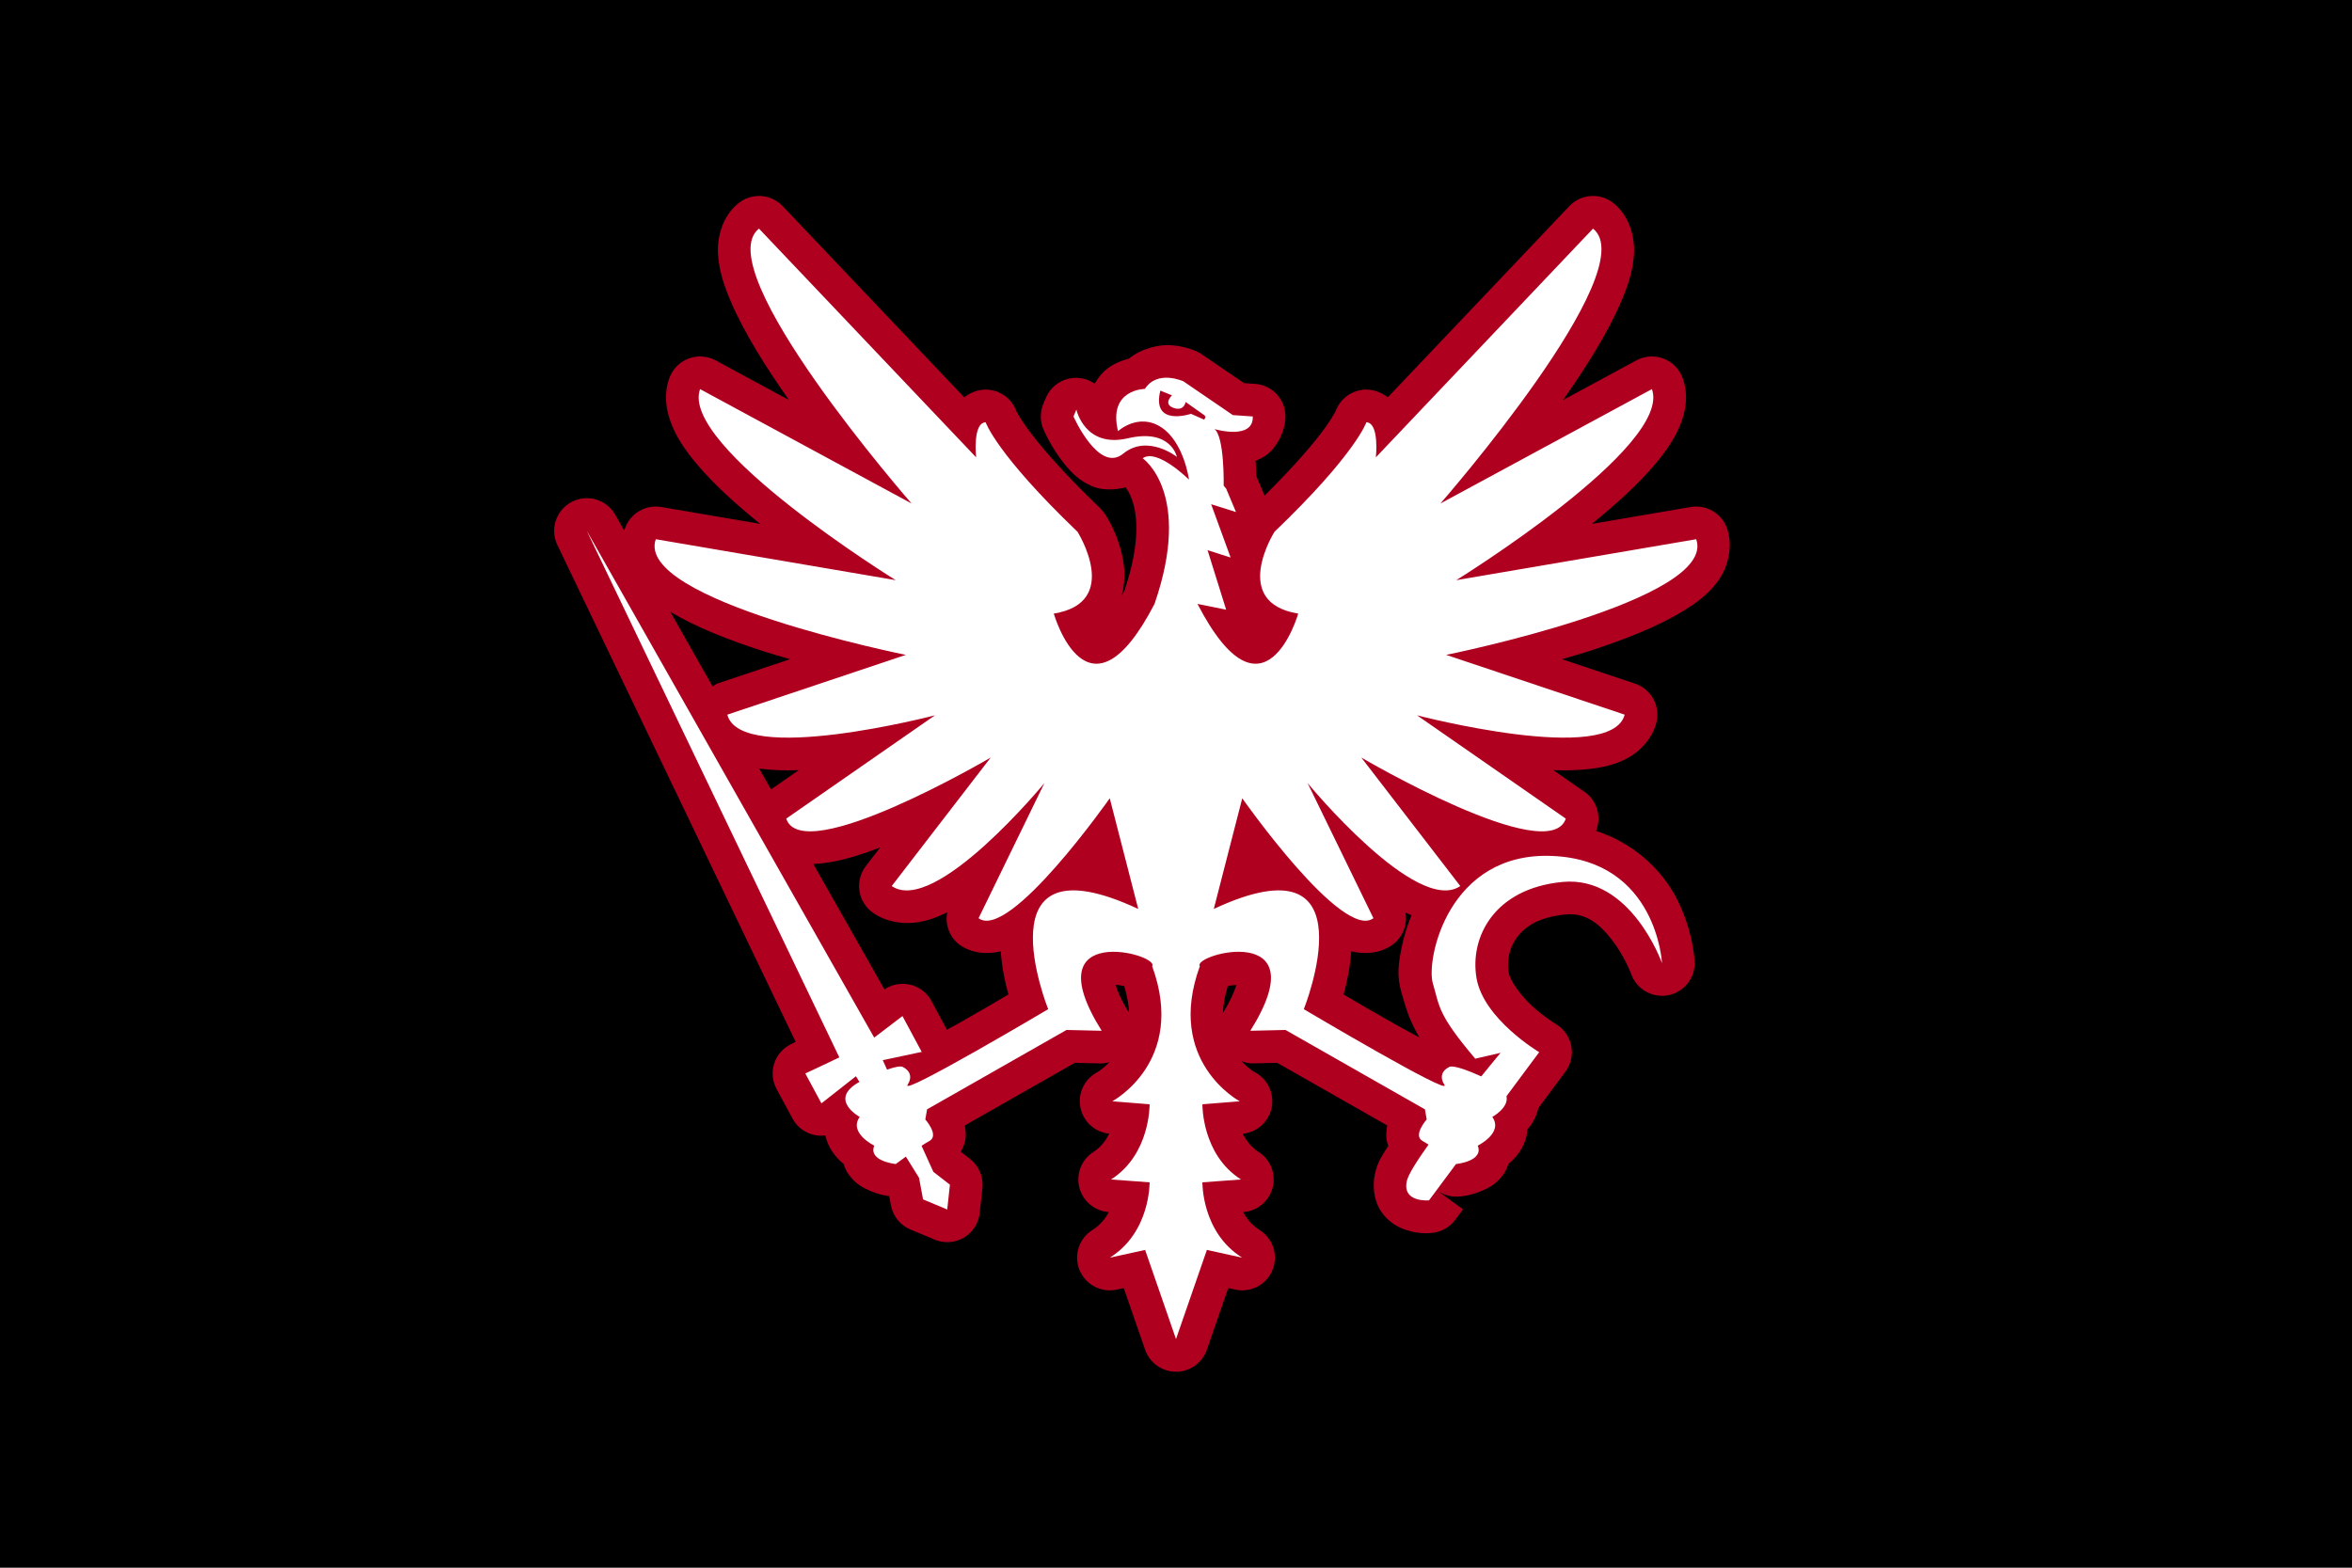
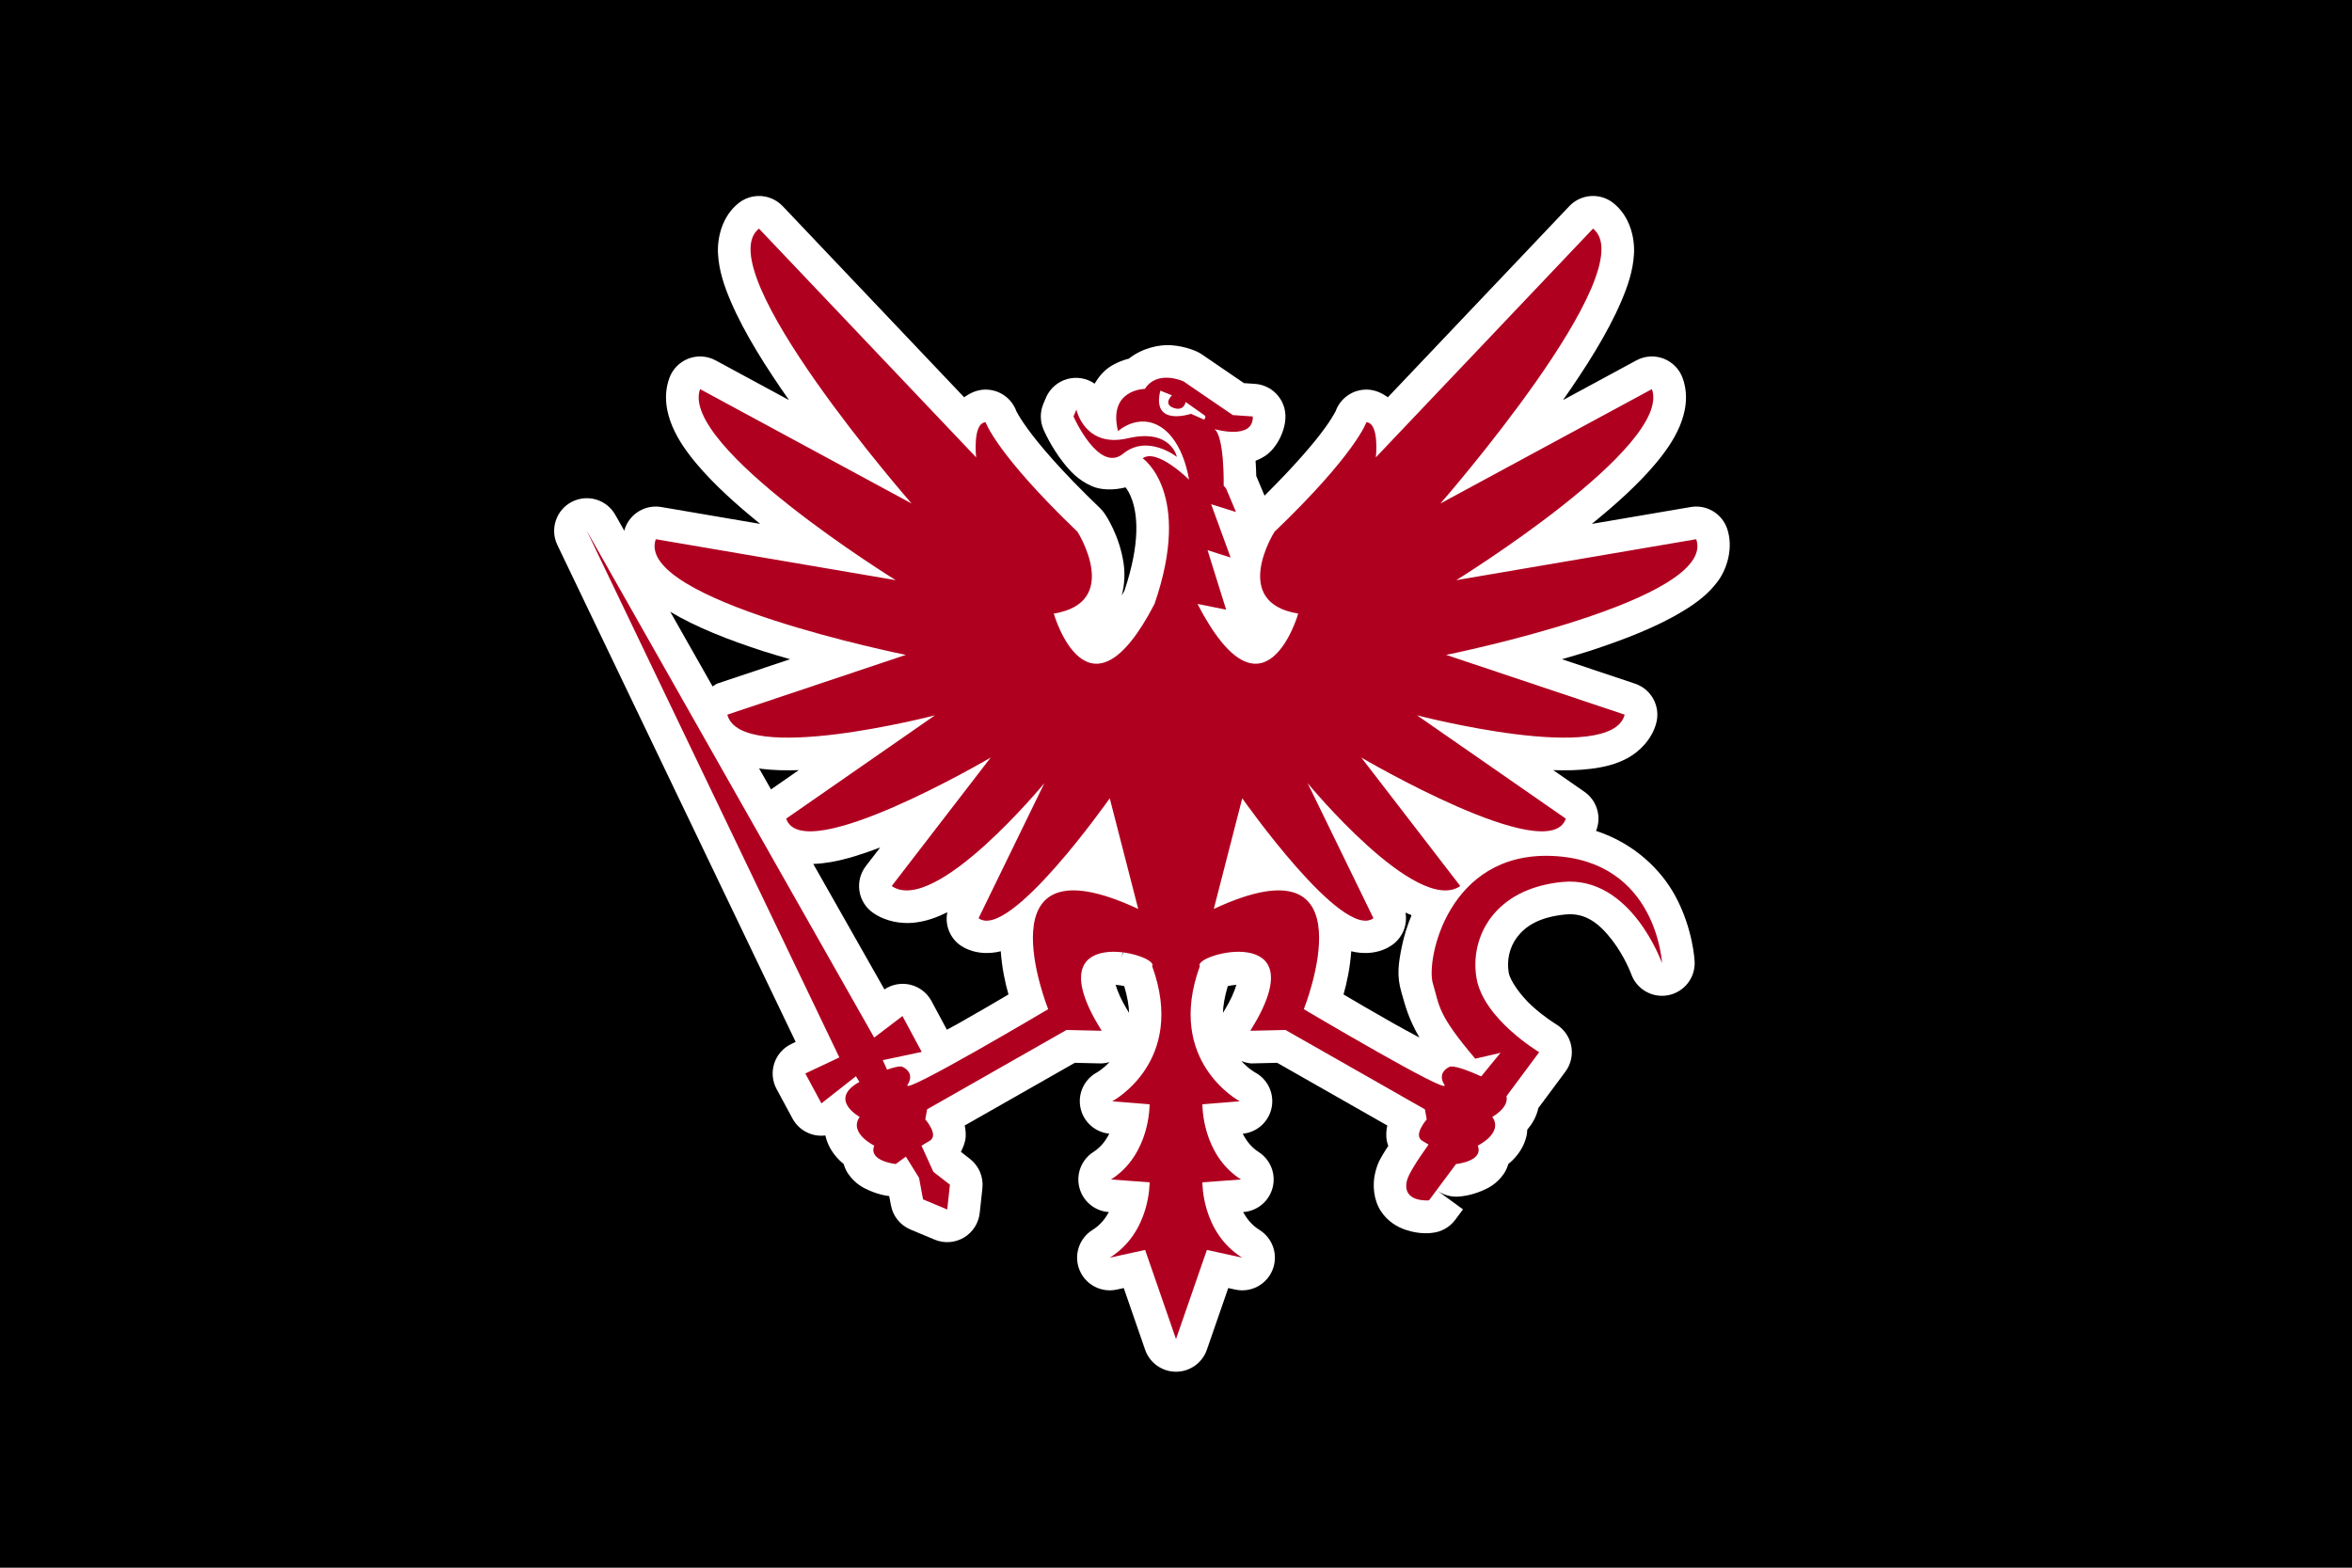
<svg xmlns="http://www.w3.org/2000/svg" xml:space="preserve" width="4608" height="3072" viewBox="0 0 1219.2 812.8">
  <path d="M 0,0 V 812.8 H 1219.2 V 0 Z" style="fill:#000;fill-opacity:1;fill-rule:evenodd;stroke:none;stroke-width:8.467;stroke-linecap:round;stroke-linejoin:round" />
-   <path d="M 390.486 101.857 A 16.935 16.935 0 0 0 382.944 105.239 C 374.379 111.993 371.68 123.187 372.199 131.771 C 372.718 140.356 375.352 148.218 378.871 156.426 C 385.901 172.826 397.09 190.458 408.99 207.42 L 370.963 186.852 A 16.935 16.935 0 0 0 347.002 195.935 C 343.666 205.068 345.54 214.075 348.596 221.193 C 351.652 228.311 356.07 234.511 361.238 240.643 C 370.321 251.417 381.988 261.843 394.068 271.627 L 342.783 262.875 A 16.935 16.935 0 0 0 323.963 273.939 C 323.818 274.35 323.752 274.776 323.631 275.191 L 318.893 266.836 A 16.935 16.935 0 0 0 288.895 282.51 L 412.457 540.207 L 410.215 541.268 A 16.935 16.935 0 0 0 402.549 564.617 L 410.903 580.102 A 16.935 16.935 0 0 0 427.844 588.699 C 427.858 588.76 427.851 588.832 427.865 588.893 C 429.332 594.993 432.467 598.818 435.104 601.51 C 435.853 602.275 436.578 602.841 437.316 603.485 C 437.909 605.383 438.676 607.151 439.692 608.6 C 443.439 613.948 447.637 615.954 450.861 617.338 C 455.718 619.423 459.146 619.926 460.938 620.123 L 461.838 624.953 A 16.935 16.935 0 0 0 471.949 637.469 L 484.481 642.711 A 16.935 16.935 0 0 0 507.85 628.914 L 509.244 616.051 A 16.935 16.935 0 0 0 502.799 600.855 L 498.09 597.197 C 499.465 594.541 500.465 591.795 500.574 589.418 C 500.681 587.084 500.435 585.211 500.074 583.539 L 557.148 551.041 L 570.69 551.351 A 16.935 16.935 0 0 0 575.162 550.644 C 571.636 554.328 568.621 556.021 568.621 556.021 A 16.935 16.935 0 0 0 575.01 587.778 C 573.21 591.322 570.665 594.791 566.817 597.24 A 16.935 16.935 0 0 0 574.656 628.414 L 574.791 628.424 C 572.922 631.857 570.298 635.223 566.328 637.686 A 16.935 16.935 0 0 0 578.883 668.613 L 582.516 667.817 L 593.599 699.811 A 16.935 16.935 0 0 0 625.6 699.811 L 636.686 667.817 L 640.316 668.613 A 16.935 16.935 0 0 0 652.873 637.686 C 648.904 635.223 646.278 631.857 644.408 628.424 L 644.545 628.414 A 16.935 16.935 0 0 0 652.385 597.24 C 648.544 594.796 646.003 591.335 644.203 587.799 A 16.935 16.935 0 0 0 650.582 556.021 C 650.582 556.021 647.253 554.23 643.469 550.086 A 16.935 16.935 0 0 0 648.514 551.353 L 662.055 551.041 L 719.125 583.539 C 718.765 585.21 718.52 587.083 718.627 589.416 C 718.694 590.886 719.056 592.507 719.642 594.158 C 719.294 594.712 718.802 595.362 718.472 595.904 C 716.147 599.732 714.181 602.293 712.769 608.441 A 16.935 16.935 0 0 0 712.767 608.446 C 711.389 614.459 712.037 622.072 715.715 627.795 C 719.393 633.519 724.644 636.263 728.551 637.6 C 736.364 640.273 742.369 639.191 742.369 639.191 A 16.935 16.935 0 0 0 754.35 632.437 L 758.373 627.025 L 744.888 617.182 A 16.935 16.935 0 0 0 756.547 620.355 C 756.547 620.355 761.891 620.106 768.34 617.338 C 771.564 615.954 775.76 613.947 779.508 608.6 C 780.523 607.15 781.29 605.383 781.883 603.485 C 782.622 602.841 783.348 602.274 784.098 601.508 C 786.735 598.816 789.867 594.992 791.334 588.893 C 791.574 587.896 791.606 586.788 791.686 585.705 C 794.003 582.993 796.388 579.285 797.438 574.479 L 811.453 555.627 A 16.935 16.935 0 0 0 806.521 530.971 C 806.521 530.971 800.666 527.461 794.34 521.73 C 788.014 516.001 782.75 508.279 782.069 504.279 C 781.005 498.023 782.355 491.197 786.498 485.778 C 790.642 480.358 797.666 475.441 811.609 474.115 C 821.946 473.133 829.083 478.88 835.656 487.397 C 842.229 495.913 845.566 505.014 845.566 505.014 A 16.935 16.935 0 0 0 878.444 498.535 C 878.444 498.535 877.762 481.659 868.312 464.348 C 861.177 451.277 847.564 437.409 827.301 430.777 C 827.433 430.442 827.611 430.127 827.725 429.785 A 16.935 16.935 0 0 0 821.318 410.524 L 805.148 399.291 C 811.755 399.52 818.27 399.383 824.518 398.615 C 831.005 397.819 837.316 396.46 843.57 393.111 C 849.824 389.762 856.373 383.274 858.574 374.774 A 16.935 16.935 0 0 0 847.559 354.471 L 809.656 341.779 C 814.412 340.375 819.065 339.097 823.887 337.524 C 841.422 331.8 858.741 325.182 872.547 316.746 C 879.45 312.528 885.645 307.964 890.568 301.231 C 895.492 294.497 898.617 283.534 895.236 273.939 A 16.935 16.935 0 0 0 876.418 262.875 L 825.133 271.627 C 837.213 261.843 848.88 251.417 857.963 240.643 C 863.132 234.511 867.55 228.311 870.605 221.193 C 873.661 214.075 875.534 205.068 872.197 195.935 A 16.935 16.935 0 0 0 848.236 186.852 L 810.213 207.42 C 822.113 190.458 833.3 172.825 840.33 156.426 C 843.849 148.218 846.484 140.356 847.002 131.771 C 847.521 123.187 844.82 111.993 836.256 105.239 A 16.935 16.935 0 0 0 813.49 106.875 L 719.432 205.961 C 716.493 203.873 713.05 202.206 709.108 202.014 A 16.935 16.935 0 0 0 692.205 213.608 C 692.205 213.608 692.632 212.663 691.875 214.067 C 691.118 215.47 689.531 218.152 686.599 222.193 C 681.436 229.31 671.689 240.92 655.494 256.984 L 651.203 246.769 L 651.203 246.767 C 651.162 244.583 651.039 241.825 650.85 238.918 C 652.427 238.298 654.054 237.512 655.754 236.402 C 661.921 232.375 666.606 222.947 666.322 215.297 A 16.935 16.935 0 0 0 650.569 199.031 L 644.826 198.635 L 622.981 183.717 A 16.935 16.935 0 0 0 620.508 182.318 C 620.508 182.318 614.753 179.497 607.031 178.975 C 601.173 178.578 592.219 180.332 585.19 185.932 C 582.16 186.724 578.733 187.925 575.141 190.31 C 572.201 192.263 569.571 195.29 567.404 198.914 A 16.935 16.935 0 0 0 542.367 205.766 L 540.857 209.34 A 16.935 16.935 0 0 0 540.971 222.771 C 540.971 222.771 544.639 231.557 551.334 239.988 C 554.681 244.204 558.732 248.862 566.037 252.076 C 570.698 254.126 577.32 254.258 583.451 252.683 C 584.408 253.919 585.694 255.869 586.857 259.234 C 589.433 266.689 591.377 280.946 582.85 306.324 C 582.37 307.229 581.938 307.878 581.469 308.715 C 583.031 302.93 583.144 297.229 582.486 292.461 C 580.429 277.538 572.858 266.664 572.858 266.664 A 16.935 16.935 0 0 0 570.265 263.494 C 549.707 243.782 538.464 230.275 532.602 222.193 C 529.67 218.152 528.083 215.47 527.326 214.067 C 526.569 212.663 526.996 213.607 526.996 213.607 A 16.935 16.935 0 0 0 510.094 202.014 C 506.151 202.206 502.708 203.873 499.769 205.961 L 405.711 106.875 A 16.935 16.935 0 0 0 390.486 101.857 z M 639.535 206.889 C 639.859 206.819 639.778 206.953 639.402 206.959 C 639.4 206.959 639.398 206.959 639.396 206.959 C 639.419 206.953 639.516 206.893 639.535 206.889 z M 347.434 317.174 C 361.116 325.397 378.091 331.902 395.314 337.524 C 400.136 339.097 404.789 340.375 409.545 341.779 L 371.64 354.472 A 16.935 16.935 0 0 0 369.402 355.918 L 347.434 317.174 z M 393.487 398.393 C 393.889 398.447 394.279 398.566 394.682 398.615 C 400.929 399.383 407.446 399.52 414.053 399.291 L 399.664 409.287 L 393.487 398.393 z M 456.279 439.369 L 448.824 449.051 A 16.935 16.935 0 0 0 452.643 473.334 C 459.236 477.869 467.285 479.09 473.924 478.371 C 480.297 477.682 485.818 475.572 491.055 472.983 A 16.935 16.935 0 0 0 497.154 489.645 C 503.977 494.72 512.735 494.779 518.762 493.199 C 519.36 501.661 520.982 509.368 522.758 515.59 C 515.823 519.667 509.69 523.339 497.047 530.496 C 494.705 531.822 493.117 532.614 490.836 533.887 L 482.729 518.789 A 16.935 16.935 0 0 0 458.461 512.983 L 421.572 447.928 C 424.607 447.821 427.583 447.484 430.561 446.975 C 438.951 445.539 447.605 442.659 456.279 439.369 z M 728.563 473.16 C 729.578 473.655 730.656 474.045 731.699 474.494 C 729.402 480.081 727.729 485.566 726.689 490.666 C 724.919 499.352 723.875 505.829 726.498 514.645 A 16.935 16.935 0 0 0 726.5 514.647 C 728.41 521.063 729.852 527.78 735.817 537.955 C 731.23 535.458 727.305 533.412 722.154 530.496 C 709.512 523.339 703.378 519.667 696.443 515.59 C 698.219 509.368 699.843 501.661 700.441 493.199 C 706.468 494.779 715.225 494.719 722.047 489.645 A 16.935 16.935 0 0 0 728.563 473.16 z M 582.03 493.809 C 582.115 493.82 582.197 493.838 582.282 493.849 A 16.935 16.935 0 0 0 581.359 496.35 C 581.529 495.474 581.745 494.618 582.03 493.809 z M 578.307 510.611 C 579.837 510.706 581.207 510.922 582.752 511.248 C 584.342 516.552 585.157 521.182 585.281 525.166 C 580.96 518.206 579.19 513.618 578.307 510.611 z M 640.895 510.611 C 640.012 513.618 638.243 518.206 633.92 525.168 C 634.044 521.183 634.859 516.552 636.449 511.248 C 637.994 510.922 639.364 510.706 640.895 510.611 z" style="color:#000;fill:#b00020;stroke-linecap:round;stroke-linejoin:round;-inkscape-stroke:none;paint-order:stroke fill markers;fill-opacity:1" />
-   <path d="m 393.429,118.533 c -26.911,21.224 79.093,142.505 79.093,142.505 L 362.907,201.746 c -10.829,29.647 101.411,99.046 101.411,99.046 l -124.383,-21.224 c -11.158,31.668 129.635,59.968 129.635,59.968 l -92.551,30.994 c 6.894,26.613 107.647,0.337 107.647,0.337 l -77.123,53.566 c 8.533,25.603 106.004,-31.668 106.004,-31.668 l -51.306,66.62 c 22.511,15.484 79.135,-53.36 79.135,-53.36 l -34.113,70.036 c 16.011,11.911 67.994,-62.175 67.994,-62.175 l 14.759,57.375 c -83.031,-38.743 -46.668,51.968 -46.668,51.968 0,0 -76.929,45.618 -72.868,39.186 4.06,-6.432 -2.437,-9.171 -2.437,-9.171 0,0 -0.892,-1.235 -8.217,1.34 l -2.227,-4.913 20.189,-4.288 -9.978,-18.581 L 453.159,537.963 304.162,275.188 435.088,548.24 l -17.636,8.337 8.354,15.484 17.868,-14.055 1.825,2.935 c -16.483,9.112 0.149,18.148 0.149,18.148 -5.917,8.337 7.542,14.889 7.542,14.889 -3.25,8.098 11.138,9.527 11.138,9.527 0,0 2.678,-1.963 5.249,-3.825 l 6.82,10.972 2.088,11.196 12.53,5.242 1.394,-12.863 -8.586,-6.671 -6.117,-13.501 c 1.507,-0.983 2.927,-1.87 4.028,-2.459 5.338,-2.859 -2.088,-11.197 -2.088,-11.197 l 0.928,-5.239 72.274,-41.154 18.231,0.418 c -35.879,-57.296 30.268,-39.684 26.156,-33.518 18.05,49.524 -20.676,70.074 -20.676,70.074 l 19.352,1.558 c 0,0 0.463,25.968 -20.003,38.989 l 20.003,1.48 c 0,0 0.463,25.966 -20.655,39.067 l 18.334,-4.022 16.011,46.215 16.013,-46.215 18.333,4.022 c -21.118,-13.101 -20.654,-39.067 -20.654,-39.067 l 20.003,-1.48 c -20.467,-13.022 -20.003,-38.988 -20.003,-38.988 l 19.352,-1.558 c 0,0 -38.727,-20.552 -20.676,-70.074 -4.113,-6.167 62.034,-23.779 26.156,33.518 l 18.233,-0.419 72.273,41.154 0.926,5.239 c 0,0 -7.425,8.338 -2.088,11.197 0.857,0.459 1.92,1.109 3.046,1.825 -5.967,8.348 -10.469,15.452 -11.24,18.809 -2.625,11.454 11.488,10.107 11.488,10.107 l 14.038,-18.884 0.074,0.054 c 0,0 14.388,-1.429 11.139,-9.528 0,0 13.458,-6.551 7.542,-14.889 0,0 8.708,-4.71 7.357,-10.758 l 16.953,-22.805 c 0,0 -28.879,-17.181 -32.49,-38.406 -3.61,-21.224 9.19,-46.491 44.633,-49.86 35.445,-3.369 51.524,42.112 51.524,42.112 0,0 -2.625,-53.23 -56.776,-55.587 -54.151,-2.359 -65.637,53.901 -62.027,66.031 3.611,12.127 2.298,15.833 21.989,39.079 l 13.127,-3.032 c 0,0 -4.171,4.987 -10.027,12.212 -15.209,-6.923 -16.659,-4.831 -16.659,-4.831 0,0 -6.497,2.74 -2.437,9.171 4.062,6.432 -72.868,-39.186 -72.868,-39.186 0,0 36.364,-90.709 -46.668,-51.968 l 14.759,-57.375 c 0,0 51.983,74.086 67.994,62.175 l -34.113,-70.036 c 0,0 56.624,68.844 79.135,53.36 l -51.306,-66.62 c 0,0 97.471,57.272 106.003,31.668 l -77.123,-53.566 c 0,0 100.753,26.276 107.645,-0.337 l -92.551,-30.994 c 0,0 140.794,-28.299 129.635,-59.968 l -124.383,21.224 c 0,0 112.241,-69.4 101.411,-99.046 l -109.615,59.293 c 0,0 106.005,-121.281 79.093,-142.505 L 713.202,237.12 c 0,0 1.969,-17.856 -4.921,-18.193 0,0 -5.39,16.293 -47.626,56.79 0,0 -23.206,36.686 12.3,42.404 0,0 -17.637,61.699 -52.215,-5.002 l 14.852,2.978 -9.63,-30.849 11.951,3.811 -10.094,-27.634 12.877,4.052 -5.104,-12.151 -1.276,-1.548 c 0,0 0.465,-25.37 -4.757,-29.301 0,0 20.306,5.956 19.842,-6.551 l -10.328,-0.714 -25.642,-17.51 c 0,0 -13.461,-6.194 -19.959,3.931 0,0 -19.26,0.119 -13.923,21.916 0,0 10.558,-9.767 22.395,-2.026 11.835,7.744 14.388,27.157 14.388,27.157 0,0 -16.476,-16.435 -24.018,-11.077 0,0 26.084,17.768 6.148,75.515 -34.577,66.701 -52.214,5.002 -52.214,5.002 35.506,-5.718 12.3,-42.404 12.3,-42.404 -42.235,-40.497 -47.626,-56.79 -47.626,-56.79 -6.892,0.337 -4.923,18.193 -4.923,18.193 z m 208.049,83.991 6.035,2.442 c 0,0 -4.817,4.465 0.752,6.491 5.57,2.026 6.324,-3.037 6.324,-3.037 l 9.863,6.969 0.465,0.833 -0.697,1.37 -6.845,-3.037 c 0,0 -20.596,6.969 -15.896,-12.03 z m -43.511,9.826 -1.509,3.574 c 0,0 13.111,29.658 25.759,19.295 12.647,-10.361 27.847,1.667 27.847,1.667 0,0 -3.018,-14.888 -25.411,-9.648 -22.395,5.242 -26.687,-14.889 -26.687,-14.889 z" style="color:#000;display:inline;fill:#fff;stroke-linecap:round;stroke-linejoin:round;-inkscape-stroke:none;paint-order:stroke fill markers;fill-opacity:1" />
+   <path d="M 390.486 101.857 A 16.935 16.935 0 0 0 382.944 105.239 C 374.379 111.993 371.68 123.187 372.199 131.771 C 372.718 140.356 375.352 148.218 378.871 156.426 C 385.901 172.826 397.09 190.458 408.99 207.42 L 370.963 186.852 A 16.935 16.935 0 0 0 347.002 195.935 C 343.666 205.068 345.54 214.075 348.596 221.193 C 351.652 228.311 356.07 234.511 361.238 240.643 C 370.321 251.417 381.988 261.843 394.068 271.627 L 342.783 262.875 A 16.935 16.935 0 0 0 323.963 273.939 C 323.818 274.35 323.752 274.776 323.631 275.191 L 318.893 266.836 A 16.935 16.935 0 0 0 288.895 282.51 L 412.457 540.207 L 410.215 541.268 A 16.935 16.935 0 0 0 402.549 564.617 L 410.903 580.102 A 16.935 16.935 0 0 0 427.844 588.699 C 427.858 588.76 427.851 588.832 427.865 588.893 C 429.332 594.993 432.467 598.818 435.104 601.51 C 435.853 602.275 436.578 602.841 437.316 603.485 C 437.909 605.383 438.676 607.151 439.692 608.6 C 443.439 613.948 447.637 615.954 450.861 617.338 C 455.718 619.423 459.146 619.926 460.938 620.123 L 461.838 624.953 A 16.935 16.935 0 0 0 471.949 637.469 L 484.481 642.711 A 16.935 16.935 0 0 0 507.85 628.914 L 509.244 616.051 A 16.935 16.935 0 0 0 502.799 600.855 L 498.09 597.197 C 499.465 594.541 500.465 591.795 500.574 589.418 C 500.681 587.084 500.435 585.211 500.074 583.539 L 557.148 551.041 L 570.69 551.351 A 16.935 16.935 0 0 0 575.162 550.644 C 571.636 554.328 568.621 556.021 568.621 556.021 A 16.935 16.935 0 0 0 575.01 587.778 C 573.21 591.322 570.665 594.791 566.817 597.24 A 16.935 16.935 0 0 0 574.656 628.414 L 574.791 628.424 C 572.922 631.857 570.298 635.223 566.328 637.686 A 16.935 16.935 0 0 0 578.883 668.613 L 582.516 667.817 L 593.599 699.811 A 16.935 16.935 0 0 0 625.6 699.811 L 636.686 667.817 L 640.316 668.613 A 16.935 16.935 0 0 0 652.873 637.686 C 648.904 635.223 646.278 631.857 644.408 628.424 L 644.545 628.414 A 16.935 16.935 0 0 0 652.385 597.24 C 648.544 594.796 646.003 591.335 644.203 587.799 A 16.935 16.935 0 0 0 650.582 556.021 C 650.582 556.021 647.253 554.23 643.469 550.086 A 16.935 16.935 0 0 0 648.514 551.353 L 662.055 551.041 L 719.125 583.539 C 718.765 585.21 718.52 587.083 718.627 589.416 C 718.694 590.886 719.056 592.507 719.642 594.158 C 719.294 594.712 718.802 595.362 718.472 595.904 C 716.147 599.732 714.181 602.293 712.769 608.441 A 16.935 16.935 0 0 0 712.767 608.446 C 711.389 614.459 712.037 622.072 715.715 627.795 C 719.393 633.519 724.644 636.263 728.551 637.6 C 736.364 640.273 742.369 639.191 742.369 639.191 A 16.935 16.935 0 0 0 754.35 632.437 L 758.373 627.025 L 744.888 617.182 A 16.935 16.935 0 0 0 756.547 620.355 C 756.547 620.355 761.891 620.106 768.34 617.338 C 771.564 615.954 775.76 613.947 779.508 608.6 C 780.523 607.15 781.29 605.383 781.883 603.485 C 782.622 602.841 783.348 602.274 784.098 601.508 C 786.735 598.816 789.867 594.992 791.334 588.893 C 791.574 587.896 791.606 586.788 791.686 585.705 C 794.003 582.993 796.388 579.285 797.438 574.479 L 811.453 555.627 A 16.935 16.935 0 0 0 806.521 530.971 C 806.521 530.971 800.666 527.461 794.34 521.73 C 788.014 516.001 782.75 508.279 782.069 504.279 C 781.005 498.023 782.355 491.197 786.498 485.778 C 790.642 480.358 797.666 475.441 811.609 474.115 C 821.946 473.133 829.083 478.88 835.656 487.397 C 842.229 495.913 845.566 505.014 845.566 505.014 A 16.935 16.935 0 0 0 878.444 498.535 C 878.444 498.535 877.762 481.659 868.312 464.348 C 861.177 451.277 847.564 437.409 827.301 430.777 C 827.433 430.442 827.611 430.127 827.725 429.785 A 16.935 16.935 0 0 0 821.318 410.524 L 805.148 399.291 C 811.755 399.52 818.27 399.383 824.518 398.615 C 831.005 397.819 837.316 396.46 843.57 393.111 C 849.824 389.762 856.373 383.274 858.574 374.774 A 16.935 16.935 0 0 0 847.559 354.471 L 809.656 341.779 C 814.412 340.375 819.065 339.097 823.887 337.524 C 841.422 331.8 858.741 325.182 872.547 316.746 C 879.45 312.528 885.645 307.964 890.568 301.231 C 895.492 294.497 898.617 283.534 895.236 273.939 A 16.935 16.935 0 0 0 876.418 262.875 L 825.133 271.627 C 837.213 261.843 848.88 251.417 857.963 240.643 C 863.132 234.511 867.55 228.311 870.605 221.193 C 873.661 214.075 875.534 205.068 872.197 195.935 A 16.935 16.935 0 0 0 848.236 186.852 L 810.213 207.42 C 822.113 190.458 833.3 172.825 840.33 156.426 C 843.849 148.218 846.484 140.356 847.002 131.771 C 847.521 123.187 844.82 111.993 836.256 105.239 A 16.935 16.935 0 0 0 813.49 106.875 L 719.432 205.961 C 716.493 203.873 713.05 202.206 709.108 202.014 A 16.935 16.935 0 0 0 692.205 213.608 C 692.205 213.608 692.632 212.663 691.875 214.067 C 691.118 215.47 689.531 218.152 686.599 222.193 C 681.436 229.31 671.689 240.92 655.494 256.984 L 651.203 246.769 L 651.203 246.767 C 651.162 244.583 651.039 241.825 650.85 238.918 C 652.427 238.298 654.054 237.512 655.754 236.402 C 661.921 232.375 666.606 222.947 666.322 215.297 A 16.935 16.935 0 0 0 650.569 199.031 L 644.826 198.635 L 622.981 183.717 A 16.935 16.935 0 0 0 620.508 182.318 C 620.508 182.318 614.753 179.497 607.031 178.975 C 601.173 178.578 592.219 180.332 585.19 185.932 C 582.16 186.724 578.733 187.925 575.141 190.31 C 572.201 192.263 569.571 195.29 567.404 198.914 A 16.935 16.935 0 0 0 542.367 205.766 L 540.857 209.34 A 16.935 16.935 0 0 0 540.971 222.771 C 540.971 222.771 544.639 231.557 551.334 239.988 C 554.681 244.204 558.732 248.862 566.037 252.076 C 570.698 254.126 577.32 254.258 583.451 252.683 C 584.408 253.919 585.694 255.869 586.857 259.234 C 589.433 266.689 591.377 280.946 582.85 306.324 C 582.37 307.229 581.938 307.878 581.469 308.715 C 583.031 302.93 583.144 297.229 582.486 292.461 C 580.429 277.538 572.858 266.664 572.858 266.664 A 16.935 16.935 0 0 0 570.265 263.494 C 549.707 243.782 538.464 230.275 532.602 222.193 C 529.67 218.152 528.083 215.47 527.326 214.067 C 526.569 212.663 526.996 213.607 526.996 213.607 A 16.935 16.935 0 0 0 510.094 202.014 C 506.151 202.206 502.708 203.873 499.769 205.961 L 405.711 106.875 A 16.935 16.935 0 0 0 390.486 101.857 z M 639.535 206.889 C 639.859 206.819 639.778 206.953 639.402 206.959 C 639.4 206.959 639.398 206.959 639.396 206.959 C 639.419 206.953 639.516 206.893 639.535 206.889 z M 347.434 317.174 C 361.116 325.397 378.091 331.902 395.314 337.524 C 400.136 339.097 404.789 340.375 409.545 341.779 L 371.64 354.472 A 16.935 16.935 0 0 0 369.402 355.918 L 347.434 317.174 z M 393.487 398.393 C 393.889 398.447 394.279 398.566 394.682 398.615 C 400.929 399.383 407.446 399.52 414.053 399.291 L 399.664 409.287 L 393.487 398.393 z M 456.279 439.369 L 448.824 449.051 A 16.935 16.935 0 0 0 452.643 473.334 C 459.236 477.869 467.285 479.09 473.924 478.371 C 480.297 477.682 485.818 475.572 491.055 472.983 A 16.935 16.935 0 0 0 497.154 489.645 C 503.977 494.72 512.735 494.779 518.762 493.199 C 519.36 501.661 520.982 509.368 522.758 515.59 C 515.823 519.667 509.69 523.339 497.047 530.496 C 494.705 531.822 493.117 532.614 490.836 533.887 L 482.729 518.789 A 16.935 16.935 0 0 0 458.461 512.983 L 421.572 447.928 C 424.607 447.821 427.583 447.484 430.561 446.975 C 438.951 445.539 447.605 442.659 456.279 439.369 z M 728.563 473.16 C 729.578 473.655 730.656 474.045 731.699 474.494 C 729.402 480.081 727.729 485.566 726.689 490.666 C 724.919 499.352 723.875 505.829 726.498 514.645 A 16.935 16.935 0 0 0 726.5 514.647 C 728.41 521.063 729.852 527.78 735.817 537.955 C 731.23 535.458 727.305 533.412 722.154 530.496 C 709.512 523.339 703.378 519.667 696.443 515.59 C 698.219 509.368 699.843 501.661 700.441 493.199 C 706.468 494.779 715.225 494.719 722.047 489.645 A 16.935 16.935 0 0 0 728.563 473.16 z M 582.03 493.809 C 582.115 493.82 582.197 493.838 582.282 493.849 A 16.935 16.935 0 0 0 581.359 496.35 C 581.529 495.474 581.745 494.618 582.03 493.809 z M 578.307 510.611 C 579.837 510.706 581.207 510.922 582.752 511.248 C 584.342 516.552 585.157 521.182 585.281 525.166 C 580.96 518.206 579.19 513.618 578.307 510.611 z M 640.895 510.611 C 640.012 513.618 638.243 518.206 633.92 525.168 C 634.044 521.183 634.859 516.552 636.449 511.248 C 637.994 510.922 639.364 510.706 640.895 510.611 z" style="color:#000;fill:#fff;stroke-linecap:round;stroke-linejoin:round;-inkscape-stroke:none;paint-order:stroke fill markers;fill-opacity:1" />
+   <path d="m 393.429,118.533 c -26.911,21.224 79.093,142.505 79.093,142.505 L 362.907,201.746 c -10.829,29.647 101.411,99.046 101.411,99.046 l -124.383,-21.224 c -11.158,31.668 129.635,59.968 129.635,59.968 l -92.551,30.994 c 6.894,26.613 107.647,0.337 107.647,0.337 l -77.123,53.566 c 8.533,25.603 106.004,-31.668 106.004,-31.668 l -51.306,66.62 c 22.511,15.484 79.135,-53.36 79.135,-53.36 l -34.113,70.036 c 16.011,11.911 67.994,-62.175 67.994,-62.175 l 14.759,57.375 c -83.031,-38.743 -46.668,51.968 -46.668,51.968 0,0 -76.929,45.618 -72.868,39.186 4.06,-6.432 -2.437,-9.171 -2.437,-9.171 0,0 -0.892,-1.235 -8.217,1.34 l -2.227,-4.913 20.189,-4.288 -9.978,-18.581 L 453.159,537.963 304.162,275.188 435.088,548.24 l -17.636,8.337 8.354,15.484 17.868,-14.055 1.825,2.935 c -16.483,9.112 0.149,18.148 0.149,18.148 -5.917,8.337 7.542,14.889 7.542,14.889 -3.25,8.098 11.138,9.527 11.138,9.527 0,0 2.678,-1.963 5.249,-3.825 l 6.82,10.972 2.088,11.196 12.53,5.242 1.394,-12.863 -8.586,-6.671 -6.117,-13.501 c 1.507,-0.983 2.927,-1.87 4.028,-2.459 5.338,-2.859 -2.088,-11.197 -2.088,-11.197 l 0.928,-5.239 72.274,-41.154 18.231,0.418 c -35.879,-57.296 30.268,-39.684 26.156,-33.518 18.05,49.524 -20.676,70.074 -20.676,70.074 l 19.352,1.558 c 0,0 0.463,25.968 -20.003,38.989 l 20.003,1.48 c 0,0 0.463,25.966 -20.655,39.067 l 18.334,-4.022 16.011,46.215 16.013,-46.215 18.333,4.022 c -21.118,-13.101 -20.654,-39.067 -20.654,-39.067 l 20.003,-1.48 c -20.467,-13.022 -20.003,-38.988 -20.003,-38.988 l 19.352,-1.558 c 0,0 -38.727,-20.552 -20.676,-70.074 -4.113,-6.167 62.034,-23.779 26.156,33.518 l 18.233,-0.419 72.273,41.154 0.926,5.239 c 0,0 -7.425,8.338 -2.088,11.197 0.857,0.459 1.92,1.109 3.046,1.825 -5.967,8.348 -10.469,15.452 -11.24,18.809 -2.625,11.454 11.488,10.107 11.488,10.107 l 14.038,-18.884 0.074,0.054 c 0,0 14.388,-1.429 11.139,-9.528 0,0 13.458,-6.551 7.542,-14.889 0,0 8.708,-4.71 7.357,-10.758 l 16.953,-22.805 c 0,0 -28.879,-17.181 -32.49,-38.406 -3.61,-21.224 9.19,-46.491 44.633,-49.86 35.445,-3.369 51.524,42.112 51.524,42.112 0,0 -2.625,-53.23 -56.776,-55.587 -54.151,-2.359 -65.637,53.901 -62.027,66.031 3.611,12.127 2.298,15.833 21.989,39.079 l 13.127,-3.032 c 0,0 -4.171,4.987 -10.027,12.212 -15.209,-6.923 -16.659,-4.831 -16.659,-4.831 0,0 -6.497,2.74 -2.437,9.171 4.062,6.432 -72.868,-39.186 -72.868,-39.186 0,0 36.364,-90.709 -46.668,-51.968 l 14.759,-57.375 c 0,0 51.983,74.086 67.994,62.175 l -34.113,-70.036 c 0,0 56.624,68.844 79.135,53.36 l -51.306,-66.62 c 0,0 97.471,57.272 106.003,31.668 l -77.123,-53.566 c 0,0 100.753,26.276 107.645,-0.337 l -92.551,-30.994 c 0,0 140.794,-28.299 129.635,-59.968 l -124.383,21.224 c 0,0 112.241,-69.4 101.411,-99.046 l -109.615,59.293 c 0,0 106.005,-121.281 79.093,-142.505 L 713.202,237.12 c 0,0 1.969,-17.856 -4.921,-18.193 0,0 -5.39,16.293 -47.626,56.79 0,0 -23.206,36.686 12.3,42.404 0,0 -17.637,61.699 -52.215,-5.002 l 14.852,2.978 -9.63,-30.849 11.951,3.811 -10.094,-27.634 12.877,4.052 -5.104,-12.151 -1.276,-1.548 c 0,0 0.465,-25.37 -4.757,-29.301 0,0 20.306,5.956 19.842,-6.551 l -10.328,-0.714 -25.642,-17.51 c 0,0 -13.461,-6.194 -19.959,3.931 0,0 -19.26,0.119 -13.923,21.916 0,0 10.558,-9.767 22.395,-2.026 11.835,7.744 14.388,27.157 14.388,27.157 0,0 -16.476,-16.435 -24.018,-11.077 0,0 26.084,17.768 6.148,75.515 -34.577,66.701 -52.214,5.002 -52.214,5.002 35.506,-5.718 12.3,-42.404 12.3,-42.404 -42.235,-40.497 -47.626,-56.79 -47.626,-56.79 -6.892,0.337 -4.923,18.193 -4.923,18.193 z m 208.049,83.991 6.035,2.442 c 0,0 -4.817,4.465 0.752,6.491 5.57,2.026 6.324,-3.037 6.324,-3.037 l 9.863,6.969 0.465,0.833 -0.697,1.37 -6.845,-3.037 c 0,0 -20.596,6.969 -15.896,-12.03 z m -43.511,9.826 -1.509,3.574 c 0,0 13.111,29.658 25.759,19.295 12.647,-10.361 27.847,1.667 27.847,1.667 0,0 -3.018,-14.888 -25.411,-9.648 -22.395,5.242 -26.687,-14.889 -26.687,-14.889 z" style="color:#000;display:inline;fill:#b00020;stroke-linecap:round;stroke-linejoin:round;-inkscape-stroke:none;paint-order:stroke fill markers;fill-opacity:1" />
</svg>
